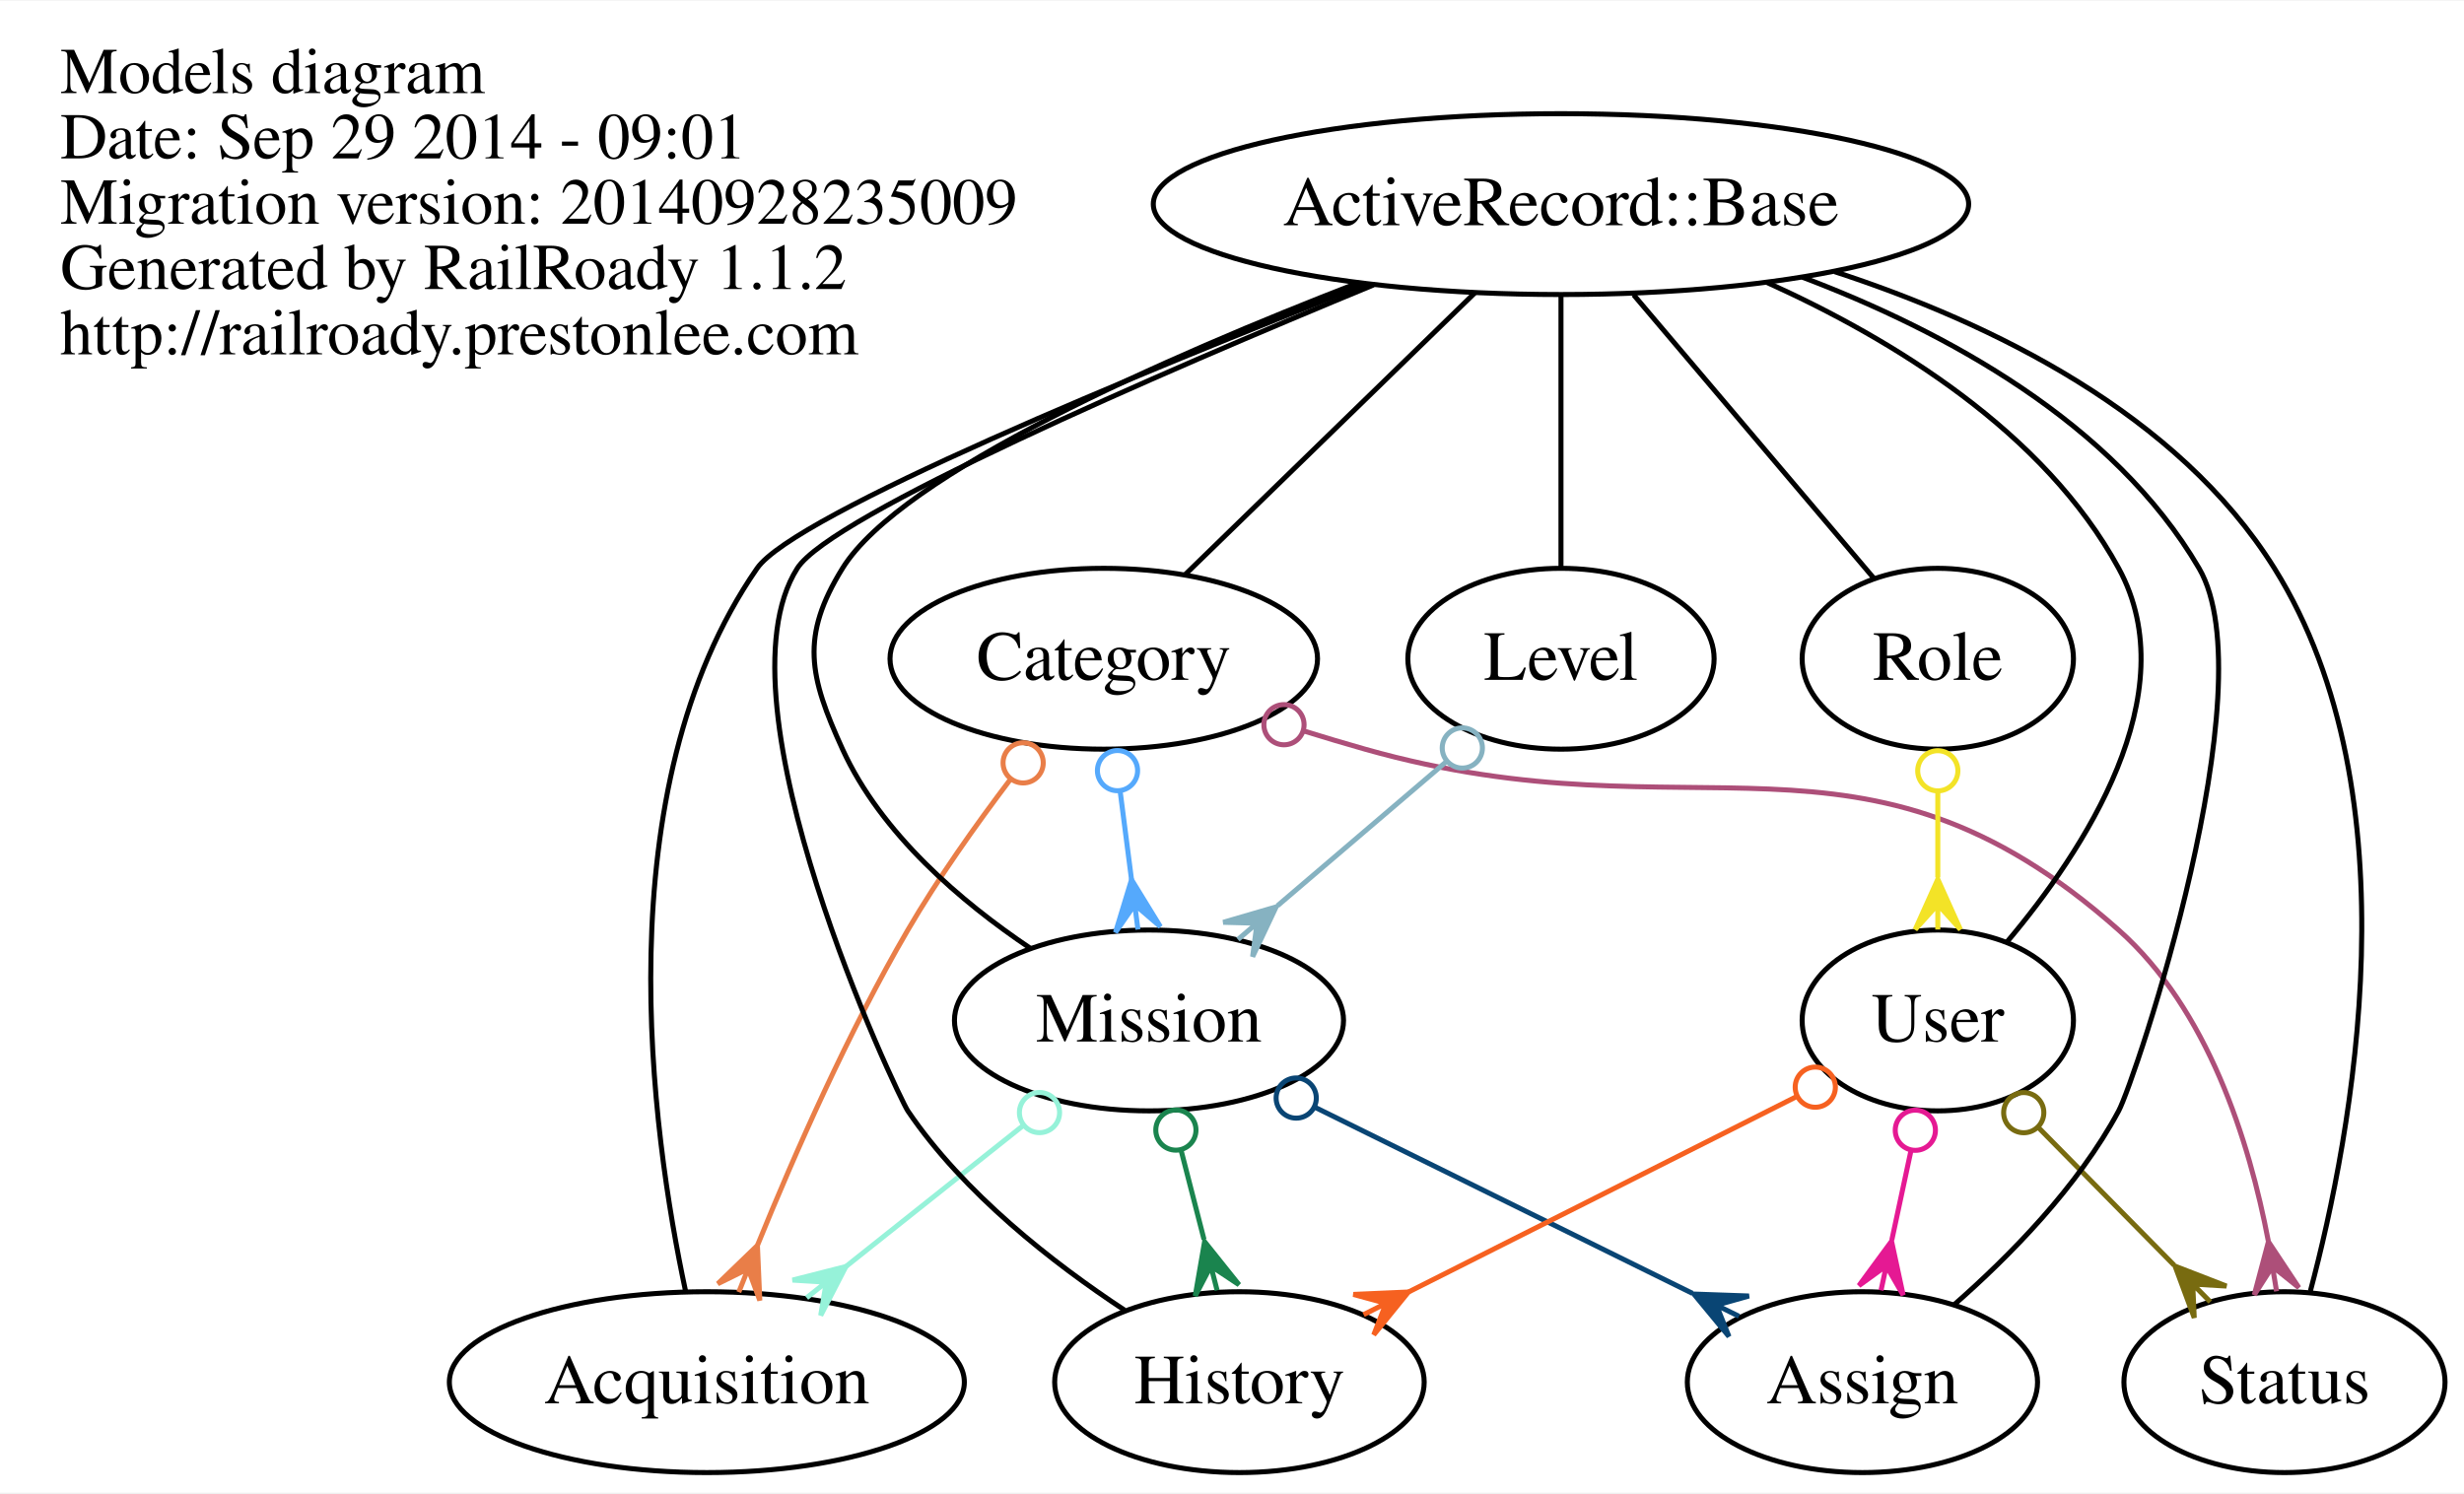
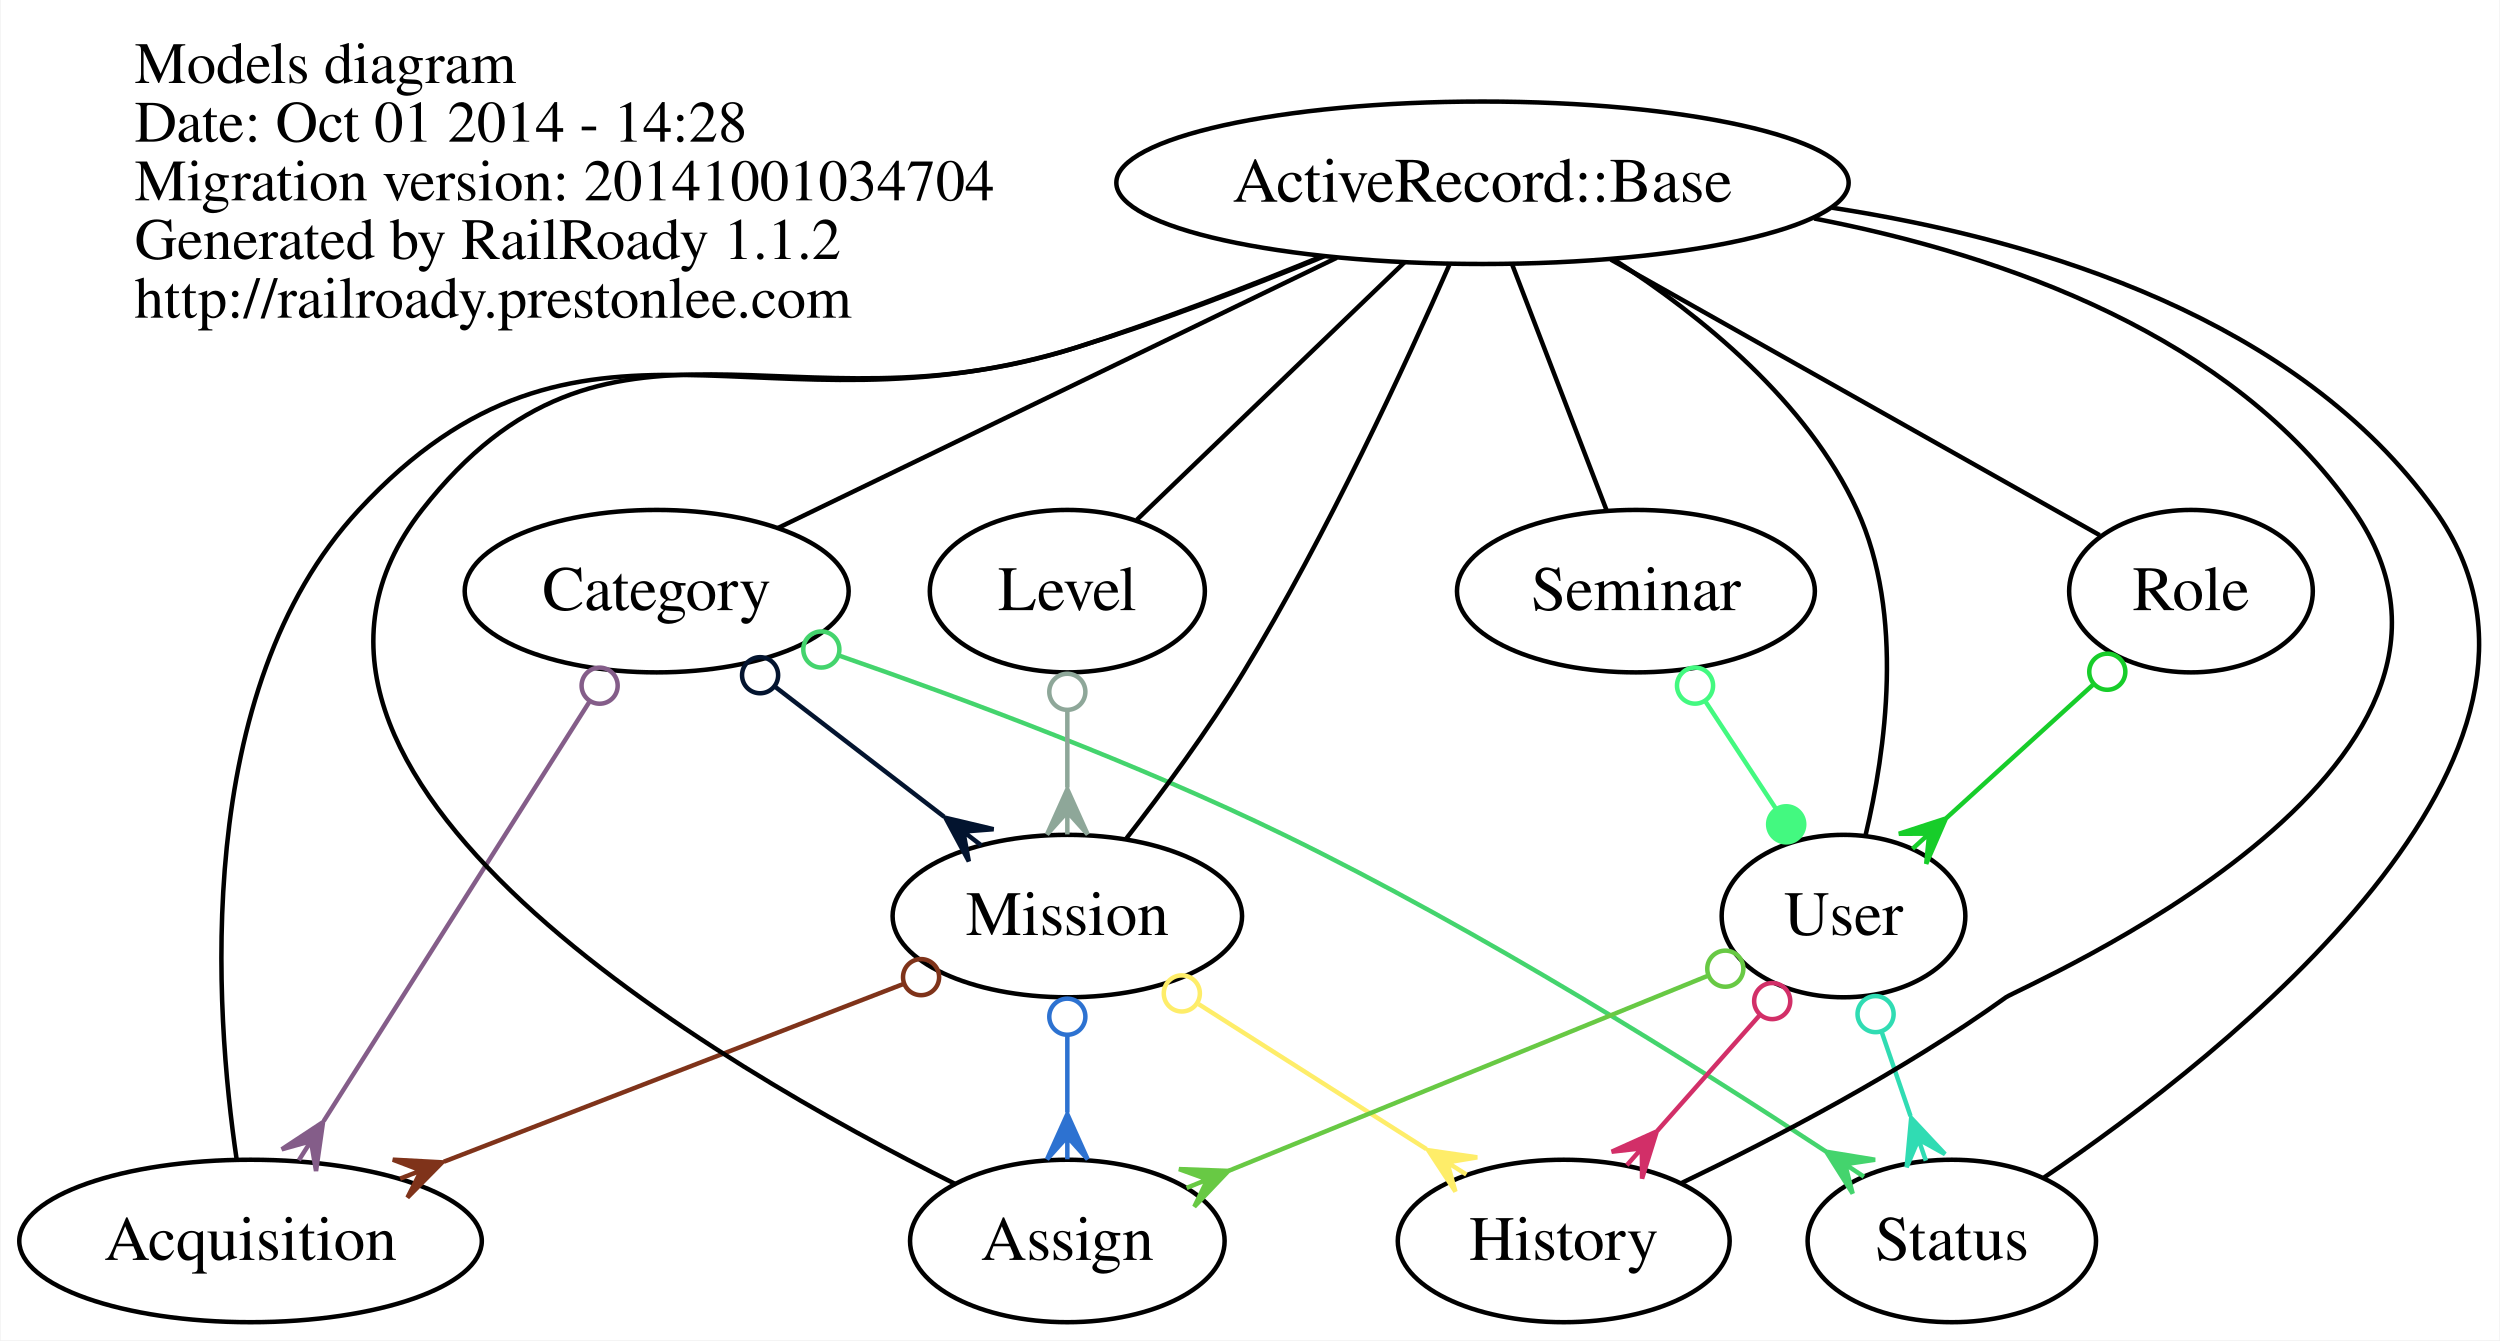
- <svg xmlns="http://www.w3.org/2000/svg" width="490pt" height="297pt" viewBox="0.00 0.00 490.42 297.00">
+ <svg xmlns="http://www.w3.org/2000/svg" width="554pt" height="297pt" viewBox="0.00 0.00 553.71 297.00">
  <g id="graph0" class="graph" transform="scale(1 1) rotate(0) translate(4 293)">
-     <polygon fill="white" stroke="none" points="-4,4 -4,-293 486.415,-293 486.415,4 -4,4" />
+     <polygon fill="white" stroke="none" points="-4,4 -4,-293 549.708,-293 549.708,4 -4,4" />
    <g id="node1" class="node">
-       <text text-anchor="start" x="8" y="-274.6" font-family="Times,serif" font-size="13.00">Models diagram</text>
-       <text text-anchor="start" x="8" y="-261.6" font-family="Times,serif" font-size="13.00">Date: Sep 29 2014 - 09:01</text>
-       <text text-anchor="start" x="8" y="-248.6" font-family="Times,serif" font-size="13.00">Migration version: 20140928235009</text>
-       <text text-anchor="start" x="8" y="-235.6" font-family="Times,serif" font-size="13.00">Generated by RailRoady 1.1.2</text>
-       <text text-anchor="start" x="8" y="-222.6" font-family="Times,serif" font-size="13.00">http://railroady.prestonlee.com</text>
+       <text text-anchor="start" x="25.687" y="-274.6" font-family="Times,serif" font-size="13.00">Models diagram</text>
+       <text text-anchor="start" x="25.687" y="-261.6" font-family="Times,serif" font-size="13.00">Date: Oct 01 2014 - 14:28</text>
+       <text text-anchor="start" x="25.687" y="-248.6" font-family="Times,serif" font-size="13.00">Migration version: 20141001034704</text>
+       <text text-anchor="start" x="25.687" y="-235.6" font-family="Times,serif" font-size="13.00">Generated by RailRoady 1.1.2</text>
+       <text text-anchor="start" x="25.687" y="-222.6" font-family="Times,serif" font-size="13.00">http://railroady.prestonlee.com</text>
    </g>
    <g id="node2" class="node">
-       <ellipse fill="none" stroke="black" cx="136.688" cy="-18" rx="51.25" ry="18" />
-       <text text-anchor="middle" x="136.688" y="-13.8" font-family="Times,serif" font-size="14.00">Acquisition</text>
+       <ellipse fill="none" stroke="black" cx="51.375" cy="-18" rx="51.25" ry="18" />
+       <text text-anchor="middle" x="51.375" y="-13.8" font-family="Times,serif" font-size="14.00">Acquisition</text>
    </g>
    <g id="node3" class="node">
-       <ellipse fill="none" stroke="black" cx="366.688" cy="-18" rx="34.855" ry="18" />
-       <text text-anchor="middle" x="366.688" y="-13.8" font-family="Times,serif" font-size="14.00">Assign</text>
+       <ellipse fill="none" stroke="black" cx="232.375" cy="-18" rx="34.855" ry="18" />
+       <text text-anchor="middle" x="232.375" y="-13.8" font-family="Times,serif" font-size="14.00">Assign</text>
    </g>
    <g id="node4" class="node">
-       <ellipse fill="none" stroke="black" cx="215.688" cy="-162" rx="42.546" ry="18" />
-       <text text-anchor="middle" x="215.688" y="-157.8" font-family="Times,serif" font-size="14.00">Category</text>
+       <ellipse fill="none" stroke="black" cx="141.375" cy="-162" rx="42.546" ry="18" />
+       <text text-anchor="middle" x="141.375" y="-157.8" font-family="Times,serif" font-size="14.00">Category</text>
    </g>
    <g id="edge4" class="edge">
-       <path fill="none" stroke="#e97e48" d="M197.022,-137.88C190.178,-128.848 182.654,-118.221 176.688,-108 164.87,-87.756 154.141,-63.394 146.777,-45.28" />
-       <ellipse fill="none" stroke="#e97e48" cx="199.642" cy="-141.275" rx="4" ry="4" />
-       <polygon fill="#e97e48" stroke="#e97e48" points="146.751,-45.214 147.226,-34.258 144.898,-40.57 143.046,-35.925 143.046,-35.925 143.046,-35.925 144.898,-40.57 138.866,-37.592 146.751,-45.214 146.751,-45.214" />
+       <path fill="none" stroke="#845d89" d="M126.538,-137.591C110.305,-111.979 84.367,-71.054 67.603,-44.605" />
+       <ellipse fill="none" stroke="#845d89" cx="128.733" cy="-141.054" rx="4" ry="4" />
+       <polygon fill="#845d89" stroke="#845d89" points="67.441,-44.348 65.888,-33.493 64.764,-40.125 62.087,-35.902 62.087,-35.902 62.087,-35.902 64.764,-40.125 58.286,-38.311 67.441,-44.348 67.441,-44.348" />
    </g>
    <g id="node7" class="node">
-       <ellipse fill="none" stroke="black" cx="224.688" cy="-90" rx="38.721" ry="18" />
-       <text text-anchor="middle" x="224.688" y="-85.8" font-family="Times,serif" font-size="14.00">Mission</text>
+       <ellipse fill="none" stroke="black" cx="232.375" cy="-90" rx="38.721" ry="18" />
+       <text text-anchor="middle" x="232.375" y="-85.8" font-family="Times,serif" font-size="14.00">Mission</text>
    </g>
    <g id="edge3" class="edge">
-       <path fill="none" stroke="#55a9fc" d="M218.948,-135.64C219.684,-129.92 220.467,-123.828 221.211,-118.042" />
-       <ellipse fill="none" stroke="#55a9fc" cx="218.423" cy="-139.729" rx="4" ry="4" />
-       <polygon fill="#55a9fc" stroke="#55a9fc" points="221.213,-118.023 226.952,-108.678 221.851,-113.064 222.489,-108.104 222.489,-108.104 222.489,-108.104 221.851,-113.064 218.025,-107.53 221.213,-118.023 221.213,-118.023" />
+       <path fill="none" stroke="#03142f" d="M167.571,-140.849C179.318,-131.813 193.173,-121.155 205.051,-112.019" />
+       <ellipse fill="none" stroke="#03142f" cx="164.291" cy="-143.372" rx="4" ry="4" />
+       <polygon fill="#03142f" stroke="#03142f" points="205.365,-111.777 216.035,-109.246 209.328,-108.728 213.291,-105.68 213.291,-105.68 213.291,-105.68 209.328,-108.728 210.548,-102.113 205.365,-111.777 205.365,-111.777" />
+     </g>
+     <g id="node10" class="node">
+       <ellipse fill="none" stroke="black" cx="428.375" cy="-18" rx="31.957" ry="18" />
+       <text text-anchor="middle" x="428.375" y="-13.8" font-family="Times,serif" font-size="14.00">Status</text>
+     </g>
+     <g id="edge5" class="edge">
+       <path fill="none" stroke="#44d46d" d="M181.748,-147.737C209.923,-137.969 248.109,-123.7 280.375,-108 323.865,-86.839 371.312,-57.008 400.46,-37.835" />
+       <ellipse fill="none" stroke="#44d46d" cx="177.863" cy="-149.071" rx="4" ry="4" />
+       <polygon fill="#44d46d" stroke="#44d46d" points="400.557,-37.771 411.379,-36.001 404.726,-35.01 408.894,-32.249 408.894,-32.249 408.894,-32.249 404.726,-35.01 406.409,-28.497 400.557,-37.771 400.557,-37.771" />
+     </g>
+     <g id="node5" class="node">
+       <ellipse fill="none" stroke="black" cx="342.375" cy="-18" rx="36.775" ry="18" />
+       <text text-anchor="middle" x="342.375" y="-13.8" font-family="Times,serif" font-size="14.00">History</text>
+     </g>
+     <g id="node6" class="node">
+       <ellipse fill="none" stroke="black" cx="232.375" cy="-162" rx="30.477" ry="18" />
+       <text text-anchor="middle" x="232.375" y="-157.8" font-family="Times,serif" font-size="14.00">Level</text>
+     </g>
+     <g id="edge8" class="edge">
+       <path fill="none" stroke="#8ea799" d="M232.375,-135.64C232.375,-130.063 232.375,-124.132 232.375,-118.476" />
+       <ellipse fill="none" stroke="#8ea799" cx="232.375" cy="-139.697" rx="4" ry="4" />
+       <polygon fill="#8ea799" stroke="#8ea799" points="232.375,-118.104 236.875,-108.104 232.375,-113.104 232.375,-108.104 232.375,-108.104 232.375,-108.104 232.375,-113.104 227.875,-108.104 232.375,-118.104 232.375,-118.104" />
+     </g>
+     <g id="edge10" class="edge">
+       <path fill="none" stroke="#7f331a" d="M196.163,-74.995C166.768,-63.627 125.251,-47.571 94.207,-35.565" />
+       <ellipse fill="none" stroke="#7f331a" cx="199.964" cy="-76.465" rx="4" ry="4" />
+       <polygon fill="#7f331a" stroke="#7f331a" points="93.851,-35.427 86.148,-27.623 89.188,-33.624 84.525,-31.82 84.525,-31.82 84.525,-31.82 89.188,-33.624 82.901,-36.017 93.851,-35.427 93.851,-35.427" />
+     </g>
+     <g id="edge12" class="edge">
+       <path fill="none" stroke="#2d72d1" d="M232.375,-63.64C232.375,-58.063 232.375,-52.132 232.375,-46.476" />
+       <ellipse fill="none" stroke="#2d72d1" cx="232.375" cy="-67.697" rx="4" ry="4" />
+       <polygon fill="#2d72d1" stroke="#2d72d1" points="232.375,-46.104 236.875,-36.104 232.375,-41.104 232.375,-36.104 232.375,-36.104 232.375,-36.104 232.375,-41.104 227.875,-36.104 232.375,-46.104 232.375,-46.104" />
+     </g>
+     <g id="edge11" class="edge">
+       <path fill="none" stroke="#feed69" d="M261.486,-70.474C277.051,-60.57 296.2,-48.384 311.958,-38.356" />
+       <ellipse fill="none" stroke="#feed69" cx="257.745" cy="-72.855" rx="4" ry="4" />
+       <polygon fill="#feed69" stroke="#feed69" points="312.355,-38.103 323.208,-36.531 316.574,-35.419 320.792,-32.734 320.792,-32.734 320.792,-32.734 316.574,-35.419 318.376,-28.938 312.355,-38.103 312.355,-38.103" />
+     </g>
+     <g id="node8" class="node">
+       <ellipse fill="none" stroke="black" cx="481.375" cy="-162" rx="27" ry="18" />
+       <text text-anchor="middle" x="481.375" y="-157.8" font-family="Times,serif" font-size="14.00">Role</text>
+     </g>
+     <g id="node11" class="node">
+       <ellipse fill="none" stroke="black" cx="404.375" cy="-90" rx="27" ry="18" />
+       <text text-anchor="middle" x="404.375" y="-85.8" font-family="Times,serif" font-size="14.00">User</text>
+     </g>
+     <g id="edge14" class="edge">
+       <path fill="none" stroke="#17cd2a" d="M459.805,-141.391C449.626,-132.138 437.477,-121.093 427.15,-111.705" />
+       <ellipse fill="none" stroke="#17cd2a" cx="462.833" cy="-144.144" rx="4" ry="4" />
+       <polygon fill="#17cd2a" stroke="#17cd2a" points="427.07,-111.632 422.698,-101.576 423.371,-108.269 419.671,-104.906 419.671,-104.906 419.671,-104.906 423.371,-108.269 416.644,-108.235 427.07,-111.632 427.07,-111.632" />
    </g>
    <g id="node9" class="node">
-       <ellipse fill="none" stroke="black" cx="450.688" cy="-18" rx="31.957" ry="18" />
-       <text text-anchor="middle" x="450.688" y="-13.8" font-family="Times,serif" font-size="14.00">Status</text>
+       <ellipse fill="none" stroke="black" cx="358.375" cy="-162" rx="39.656" ry="18" />
+       <text text-anchor="middle" x="358.375" y="-157.8" font-family="Times,serif" font-size="14.00">Seminar</text>
    </g>
-     <g id="edge5" class="edge">
-       <path fill="none" stroke="#ad4f79" d="M255.542,-147.611C259.631,-146.345 263.734,-145.119 267.688,-144 333.657,-125.333 366.4,-153.497 417.688,-108 435.452,-92.241 443.674,-66.024 447.467,-46.115" />
-       <ellipse fill="none" stroke="#ad4f79" cx="251.555" cy="-148.87" rx="4" ry="4" />
-       <polygon fill="#ad4f79" stroke="#ad4f79" points="447.493,-45.957 453.553,-36.819 448.303,-41.023 449.113,-36.09 449.113,-36.09 449.113,-36.09 448.303,-41.023 444.672,-35.361 447.493,-45.957 447.493,-45.957" />
+     <g id="edge16" class="edge">
+       <path fill="none" stroke="#43f980" d="M373.678,-137.713C378.751,-129.993 384.389,-121.413 389.435,-113.735" />
+       <ellipse fill="none" stroke="#43f980" cx="371.473" cy="-141.068" rx="4" ry="4" />
+       <ellipse fill="#43f980" stroke="#43f980" cx="391.672" cy="-110.331" rx="4" ry="4" />
    </g>
-     <g id="node5" class="node">
-       <ellipse fill="none" stroke="black" cx="242.688" cy="-18" rx="36.775" ry="18" />
-       <text text-anchor="middle" x="242.688" y="-13.8" font-family="Times,serif" font-size="14.00">History</text>
+     <g id="edge21" class="edge">
+       <path fill="none" stroke="#68c944" d="M374.424,-76.811C344.831,-64.767 299.551,-46.339 268.099,-33.539" />
+       <ellipse fill="none" stroke="#68c944" cx="378.184" cy="-78.341" rx="4" ry="4" />
+       <polygon fill="#68c944" stroke="#68c944" points="268.077,-33.53 260.511,-25.592 263.445,-31.645 258.814,-29.76 258.814,-29.76 258.814,-29.76 263.445,-31.645 257.118,-33.928 268.077,-33.53 268.077,-33.53" />
    </g>
-     <g id="node6" class="node">
-       <ellipse fill="none" stroke="black" cx="306.688" cy="-162" rx="30.477" ry="18" />
-       <text text-anchor="middle" x="306.688" y="-157.8" font-family="Times,serif" font-size="14.00">Level</text>
-     </g>
-     <g id="edge8" class="edge">
-       <path fill="none" stroke="#86b2c1" d="M283.935,-141.577C273.477,-132.65 261.03,-122.024 250.25,-112.822" />
-       <ellipse fill="none" stroke="#86b2c1" cx="287.052" cy="-144.237" rx="4" ry="4" />
-       <polygon fill="#86b2c1" stroke="#86b2c1" points="249.998,-112.606 245.314,-102.691 246.195,-109.36 242.392,-106.114 242.392,-106.114 242.392,-106.114 246.195,-109.36 239.47,-109.536 249.998,-112.606 249.998,-112.606" />
-     </g>
-     <g id="edge10" class="edge">
-       <path fill="none" stroke="#96f2d9" d="M199.594,-69.039C188.607,-60.299 175.678,-50.015 164.408,-41.05" />
-       <ellipse fill="none" stroke="#96f2d9" cx="202.895" cy="-71.665" rx="4" ry="4" />
-       <polygon fill="#96f2d9" stroke="#96f2d9" points="164.372,-41.022 159.348,-31.275 160.459,-37.909 156.546,-34.797 156.546,-34.797 156.546,-34.797 160.459,-37.909 153.745,-38.318 164.372,-41.022 164.372,-41.022" />
-     </g>
-     <g id="edge12" class="edge">
-       <path fill="none" stroke="#094574" d="M257.743,-72.705C280.309,-61.581 310.116,-46.888 332.847,-35.682" />
-       <ellipse fill="none" stroke="#094574" cx="253.991" cy="-74.555" rx="4" ry="4" />
-       <polygon fill="#094574" stroke="#094574" points="333.145,-35.535 344.104,-35.15 337.629,-33.325 342.114,-31.114 342.114,-31.114 342.114,-31.114 337.629,-33.325 340.124,-27.078 333.145,-35.535 333.145,-35.535" />
-     </g>
-     <g id="edge11" class="edge">
-       <path fill="none" stroke="#1a844e" d="M231.048,-64.267C232.535,-58.484 234.127,-52.291 235.642,-46.4" />
-       <ellipse fill="none" stroke="#1a844e" cx="230.041" cy="-68.181" rx="4" ry="4" />
-       <polygon fill="#1a844e" stroke="#1a844e" points="235.755,-45.96 242.604,-37.396 237,-41.118 238.246,-36.275 238.246,-36.275 238.246,-36.275 237,-41.118 233.887,-35.155 235.755,-45.96 235.755,-45.96" />
-     </g>
-     <g id="node8" class="node">
-       <ellipse fill="none" stroke="black" cx="381.688" cy="-162" rx="27" ry="18" />
-       <text text-anchor="middle" x="381.688" y="-157.8" font-family="Times,serif" font-size="14.00">Role</text>
-     </g>
-     <g id="node10" class="node">
-       <ellipse fill="none" stroke="black" cx="381.688" cy="-90" rx="27" ry="18" />
-       <text text-anchor="middle" x="381.688" y="-85.8" font-family="Times,serif" font-size="14.00">User</text>
-     </g>
-     <g id="edge14" class="edge">
-       <path fill="none" stroke="#f3e327" d="M381.688,-135.64C381.688,-130.063 381.688,-124.132 381.688,-118.476" />
-       <ellipse fill="none" stroke="#f3e327" cx="381.688" cy="-139.697" rx="4" ry="4" />
-       <polygon fill="#f3e327" stroke="#f3e327" points="381.688,-118.104 386.188,-108.104 381.688,-113.104 381.688,-108.104 381.688,-108.104 381.688,-108.104 381.688,-113.104 377.188,-108.104 381.688,-118.104 381.688,-118.104" />
+     <g id="edge20" class="edge">
+       <path fill="none" stroke="#d22f68" d="M385.903,-68.145C378.73,-60.046 370.481,-50.732 363.106,-42.406" />
+       <ellipse fill="none" stroke="#d22f68" cx="388.574" cy="-71.16" rx="4" ry="4" />
+       <polygon fill="#d22f68" stroke="#d22f68" points="362.997,-42.283 359.735,-31.813 359.681,-38.54 356.366,-34.797 356.366,-34.797 356.366,-34.797 359.681,-38.54 352.998,-37.78 362.997,-42.283 362.997,-42.283" />
    </g>
    <g id="edge19" class="edge">
-       <path fill="none" stroke="#e51993" d="M376.328,-63.987C375.098,-58.249 373.785,-52.121 372.536,-46.293" />
-       <ellipse fill="none" stroke="#e51993" cx="377.219" cy="-68.144" rx="4" ry="4" />
-       <polygon fill="#e51993" stroke="#e51993" points="372.485,-46.053 374.79,-35.332 371.437,-41.164 370.39,-36.275 370.39,-36.275 370.39,-36.275 371.437,-41.164 365.989,-37.218 372.485,-46.053 372.485,-46.053" />
+       <path fill="none" stroke="#30dcb3" d="M412.799,-64.431C414.879,-58.362 417.118,-51.833 419.231,-45.67" />
+       <ellipse fill="none" stroke="#30dcb3" cx="411.482" cy="-68.271" rx="4" ry="4" />
+       <polygon fill="#30dcb3" stroke="#30dcb3" points="419.375,-45.248 426.875,-37.248 420.997,-40.519 422.619,-35.789 422.619,-35.789 422.619,-35.789 420.997,-40.519 418.362,-34.33 419.375,-45.248 419.375,-45.248" />
+     </g>
+     <g id="node12" class="node">
+       <ellipse fill="none" stroke="black" cx="324.375" cy="-252.5" rx="81.142" ry="18" />
+       <text text-anchor="middle" x="324.375" y="-248.3" font-family="Times,serif" font-size="14.00">ActiveRecord::Base</text>
+     </g>
+     <g id="edge1" class="edge">
+       <path fill="none" stroke="black" d="M289.341,-236.237C272.869,-229.435 252.833,-221.693 234.375,-216 165.138,-194.644 124.66,-233.111 75.375,-180 38.274,-140.02 43.474,-68.814 48.279,-36.189" />
+     </g>
+     <g id="edge2" class="edge">
+       <path fill="none" stroke="black" d="M288.856,-236.233C272.455,-229.51 252.613,-221.833 234.375,-216 171.13,-195.773 130.281,-232.304 89.375,-180 43.543,-121.398 155.375,-56.617 207.447,-30.675" />
+     </g>
+     <g id="edge6" class="edge">
+       <path fill="none" stroke="black" d="M292.079,-235.882C256.885,-218.861 201.21,-191.937 168.29,-176.016" />
+     </g>
+     <g id="edge7" class="edge">
+       <path fill="none" stroke="black" d="M397.873,-244.581C440.343,-236.379 490.534,-218.567 517.375,-180 557.458,-122.405 443.396,-74.174 440.375,-72 417.453,-55.504 388.802,-40.585 368.411,-30.81" />
+     </g>
+     <g id="edge9" class="edge">
+       <path fill="none" stroke="black" d="M307.07,-234.854C289.998,-218.431 264.144,-193.561 247.767,-177.807" />
+     </g>
+     <g id="edge13" class="edge">
+       <path fill="none" stroke="black" d="M317.006,-234.251C307.501,-212.597 289.966,-174.582 271.375,-144 263.542,-131.114 253.417,-117.426 245.448,-107.189" />
+     </g>
+     <g id="edge15" class="edge">
+       <path fill="none" stroke="black" d="M352.806,-235.473C384.088,-217.84 433.574,-189.945 461.137,-174.408" />
+     </g>
+     <g id="edge17" class="edge">
+       <path fill="none" stroke="black" d="M330.93,-234.436C336.951,-218.765 345.825,-195.666 351.839,-180.011" />
    </g>
    <g id="edge18" class="edge">
-       <path fill="none" stroke="#f66120" d="M353.43,-74.77C331.129,-63.539 299.95,-47.837 276.356,-35.955" />
-       <ellipse fill="none" stroke="#f66120" cx="357.305" cy="-76.721" rx="4" ry="4" />
-       <polygon fill="#f66120" stroke="#f66120" points="276.331,-35.943 269.423,-27.425 271.865,-33.694 267.399,-31.445 267.399,-31.445 267.399,-31.445 271.865,-33.694 265.375,-35.464 276.331,-35.943 276.331,-35.943" />
+       <path fill="none" stroke="black" d="M401.886,-246.96C448.779,-239.736 505.175,-222.121 535.375,-180 573.998,-126.132 489.342,-59.555 448.634,-31.941" />
    </g>
-     <g id="edge17" class="edge">
-       <path fill="none" stroke="#786b10" d="M401.775,-68.621C410.224,-60.051 420.078,-50.054 428.718,-41.288" />
-       <ellipse fill="none" stroke="#786b10" cx="398.793" cy="-71.647" rx="4" ry="4" />
-       <polygon fill="#786b10" stroke="#786b10" points="428.913,-41.09 439.138,-37.127 432.423,-37.529 435.933,-33.968 435.933,-33.968 435.933,-33.968 432.423,-37.529 432.728,-30.809 428.913,-41.09 428.913,-41.09" />
-     </g>
-     <g id="node11" class="node">
-       <ellipse fill="none" stroke="black" cx="306.688" cy="-252.5" rx="81.142" ry="18" />
-       <text text-anchor="middle" x="306.688" y="-248.3" font-family="Times,serif" font-size="14.00">ActiveRecord::Base</text>
-     </g>
-     <g id="edge1" class="edge">
-       <path fill="none" stroke="black" d="M267.935,-236.622C222.999,-219 154.099,-190.689 146.688,-180 116.128,-135.928 125.693,-67.701 132.452,-36.118" />
-     </g>
-     <g id="edge2" class="edge">
-       <path fill="none" stroke="black" d="M354.707,-237.964C383.088,-227.216 416.704,-209.052 433.688,-180 447.359,-156.615 420.892,-77.972 417.688,-72 409.598,-56.922 396.004,-43.107 384.884,-33.365" />
-     </g>
-     <g id="edge6" class="edge">
-       <path fill="none" stroke="black" d="M289.571,-234.854C272.993,-218.731 248.044,-194.468 231.811,-178.68" />
-     </g>
-     <g id="edge7" class="edge">
-       <path fill="none" stroke="black" d="M269.377,-236.413C226.561,-218.726 161.349,-190.495 154.688,-180 137.568,-153.027 174.894,-74.648 176.688,-72 187.814,-55.575 205.559,-41.734 219.849,-32.32" />
-     </g>
-     <g id="edge9" class="edge">
-       <path fill="none" stroke="black" d="M306.688,-234.436C306.688,-218.765 306.688,-195.666 306.688,-180.011" />
-     </g>
-     <g id="edge13" class="edge">
-       <path fill="none" stroke="black" d="M266.367,-236.846C228.303,-222.096 175.362,-198.889 163.688,-180 155.276,-166.39 157.051,-158.559 163.688,-144 171.369,-127.15 187.347,-113.585 201.024,-104.398" />
-     </g>
-     <g id="edge15" class="edge">
-       <path fill="none" stroke="black" d="M321.148,-234.436C335.025,-218.062 355.774,-193.578 369.018,-177.95" />
-     </g>
-     <g id="edge16" class="edge">
-       <path fill="none" stroke="black" d="M361.132,-239.058C392.516,-228.807 429.458,-210.783 448.688,-180 476.975,-134.718 464.166,-67.384 455.837,-36.11" />
-     </g>
-     <g id="edge20" class="edge">
-       <path fill="none" stroke="black" d="M347.709,-236.888C372.813,-225.566 402.871,-207.168 417.688,-180 431.334,-154.978 410.687,-123.673 395.472,-105.644" />
+     <g id="edge22" class="edge">
+       <path fill="none" stroke="black" d="M353.635,-235.406C372.835,-223.046 396.358,-204.032 407.375,-180 418.005,-156.811 413.686,-126.542 409.272,-107.952" />
    </g>
  </g>
</svg>
